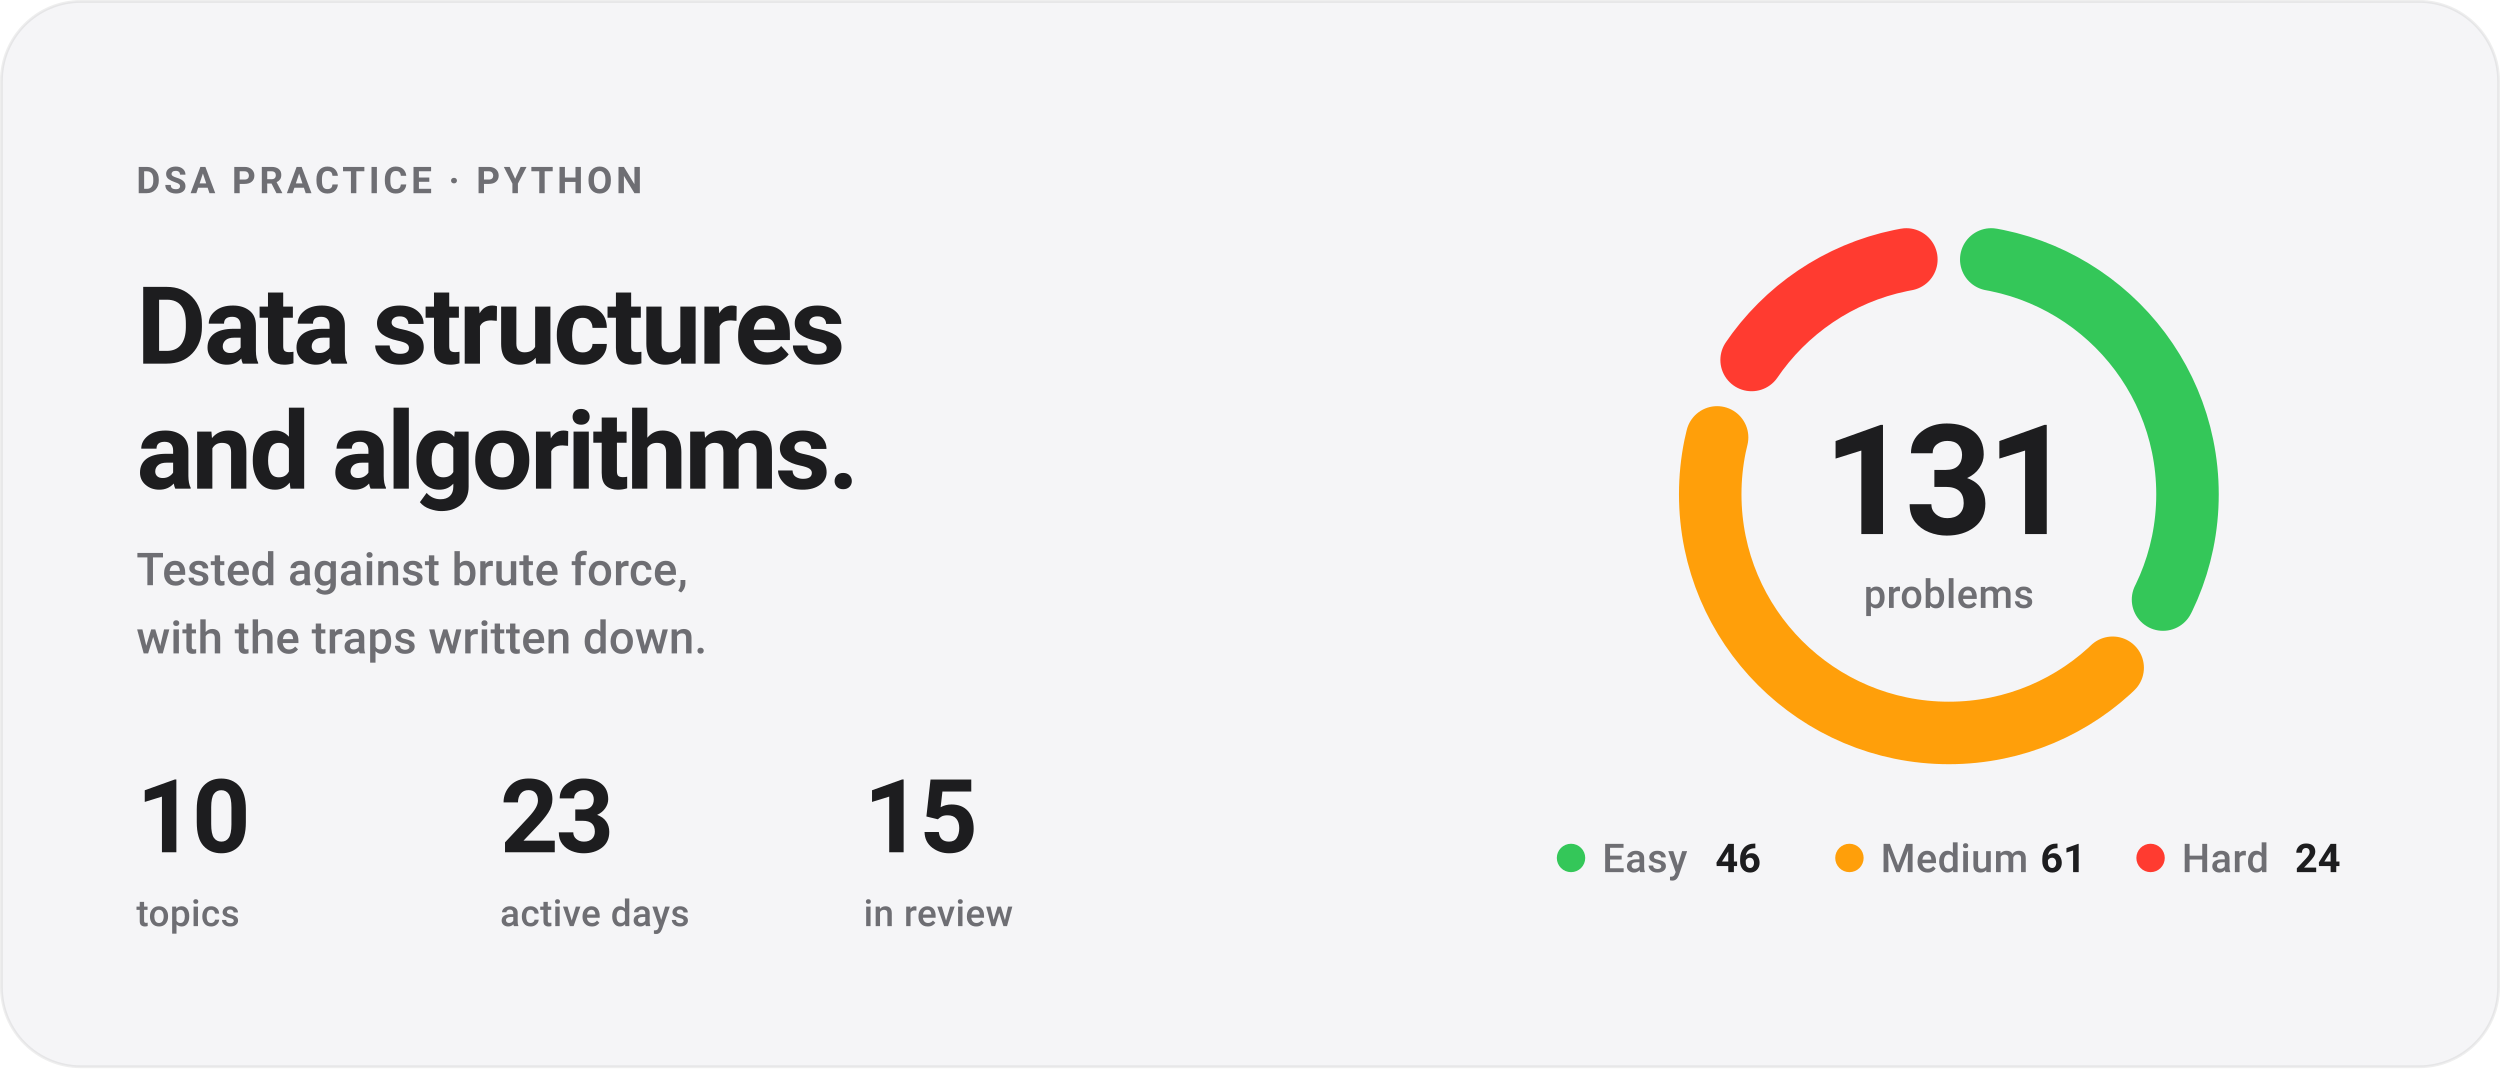
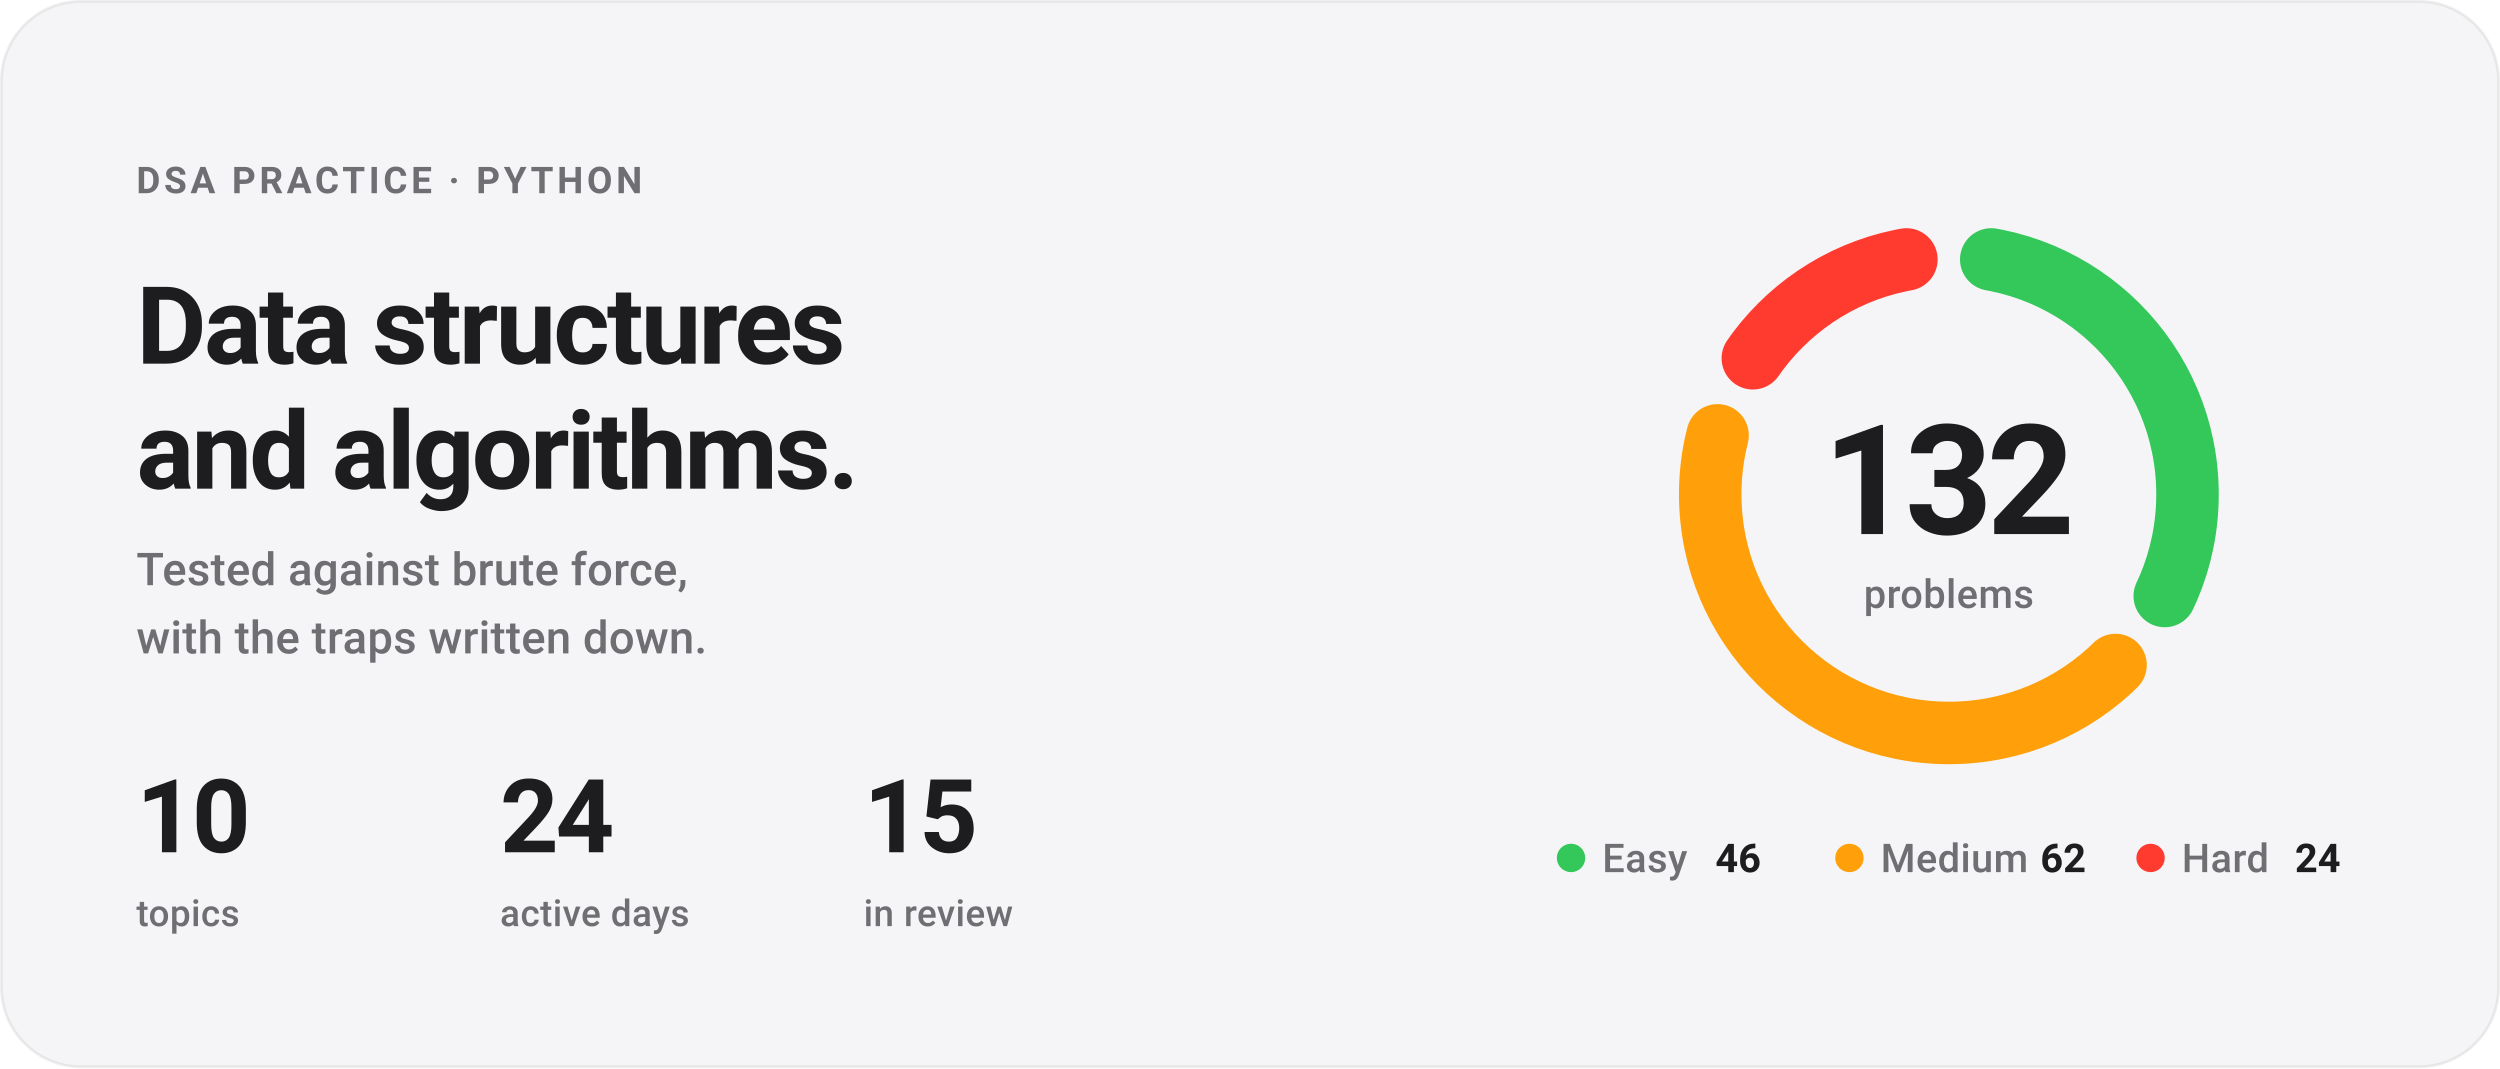
<svg xmlns="http://www.w3.org/2000/svg" width="880" height="376" viewBox="0 0 880 376" role="img" aria-labelledby="t d">
  <defs>
    <style>
text { font-family: -apple-system, BlinkMacSystemFont, "SF Pro Display", "SF Pro Text", "Segoe UI Variable Display", "Segoe UI", system-ui, Roboto, Helvetica, Arial, sans-serif; }
.num { font-variant-numeric: tabular-nums; }
@keyframes grow { from { transform: scaleX(0); } to { transform: scaleX(1); } }
@keyframes rise { from { transform: scaleY(0); } to { transform: scaleY(1); } }
@keyframes pop { from { opacity: 0; transform: scale(.92); } to { opacity: 1; transform: scale(1); } }
@keyframes fade { from { opacity: 0; transform: translateY(6px); } to { opacity: 1; transform: translateY(0); } }
.grow { transform-box: fill-box; transform-origin: 0% 50%; animation: grow .8s cubic-bezier(.22,1,.36,1) both; }
.rise { transform-box: fill-box; transform-origin: 50% 100%; animation: rise .8s cubic-bezier(.22,1,.36,1) both; }
.pop { transform-box: fill-box; transform-origin: 50% 50%; animation: pop .8s cubic-bezier(.22,1,.36,1) both; }
.fade { animation: fade .7s cubic-bezier(.22,1,.36,1) both; }
@media (prefers-reduced-motion: reduce) { .grow, .rise, .pop { transform-box: fill-box; transform-origin: 50% 50%; animation: pop .8s cubic-bezier(.22,1,.36,1) both; }
.fade { animation: none; } }
</style>
    <linearGradient id="acc" x1="0" y1="0" x2="1" y2="0">
      <stop offset="0" stop-color="#007AFF" />
      <stop offset="1" stop-color="#5AC8FA" />
    </linearGradient>
    <linearGradient id="accv" x1="0" y1="1" x2="0" y2="0">
      <stop offset="0" stop-color="#007AFF" />
      <stop offset="1" stop-color="#5AC8FA" />
    </linearGradient>
  </defs>
  <rect x="0.5" y="0.5" width="879" height="375" rx="28" fill="#F5F5F7" stroke="rgba(0,0,0,0.07)" />
  <text x="48" y="68" font-size="13" font-weight="600" fill="#6E6E73" text-anchor="start" letter-spacing="0.1em">DSA PRACTICE  ·  PYTHON</text>
  <text x="48" y="128" font-size="38" font-weight="700" fill="#1D1D1F" text-anchor="start" letter-spacing="-0.025em" class="fade" style="animation-delay:0ms">Data structures</text>
  <text x="48" y="172" font-size="38" font-weight="700" fill="#1D1D1F" text-anchor="start" letter-spacing="-0.025em" class="fade" style="animation-delay:40ms">and algorithms.</text>
  <text x="48" y="206" font-size="16" font-weight="500" fill="#6E6E73" text-anchor="start" letter-spacing="0.005em" class="fade" style="animation-delay:80ms">Tested against brute force,</text>
  <text x="48" y="230" font-size="16" font-weight="500" fill="#6E6E73" text-anchor="start" letter-spacing="0.005em" class="fade" style="animation-delay:100ms">with the traps written down.</text>
  <text x="48" y="300" font-size="36" font-weight="650" fill="#1D1D1F" text-anchor="start" letter-spacing="-0.03em" class="num fade" style="animation-delay:140ms">10</text>
  <text x="48" y="326" font-size="13" font-weight="500" fill="#6E6E73" text-anchor="start" letter-spacing="0.01em" class="fade" style="animation-delay:160ms">topics</text>
-   <text x="176" y="300" font-size="36" font-weight="650" fill="#1D1D1F" text-anchor="start" letter-spacing="-0.03em" class="num fade" style="animation-delay:200ms">23</text>
+   <text x="176" y="300" font-size="36" font-weight="650" fill="#1D1D1F" text-anchor="start" letter-spacing="-0.03em" class="num fade" style="animation-delay:200ms">24</text>
  <text x="176" y="326" font-size="13" font-weight="500" fill="#6E6E73" text-anchor="start" letter-spacing="0.01em" class="fade" style="animation-delay:220ms">active days</text>
  <text x="304" y="300" font-size="36" font-weight="650" fill="#1D1D1F" text-anchor="start" letter-spacing="-0.03em" class="num fade" style="animation-delay:260ms">15</text>
  <text x="304" y="326" font-size="13" font-weight="500" fill="#6E6E73" text-anchor="start" letter-spacing="0.01em" class="fade" style="animation-delay:280ms">in review</text>
  <g class="pop" style="animation-delay:80ms">
-     <circle cx="686" cy="174" r="84" fill="none" stroke="#34C759" stroke-width="22" stroke-linecap="round" stroke-dasharray="155.33 527.79" stroke-dashoffset="-15.00" transform="rotate(-90 686 174)" />
-     <circle cx="686" cy="174" r="84" fill="none" stroke="#FF9F0A" stroke-width="22" stroke-linecap="round" stroke-dasharray="215.76 527.79" stroke-dashoffset="-200.33" transform="rotate(-90 686 174)" />
-     <circle cx="686" cy="174" r="84" fill="none" stroke="#FF3B30" stroke-width="22" stroke-linecap="round" stroke-dasharray="66.69 527.79" stroke-dashoffset="-446.09" transform="rotate(-90 686 174)" />
+     <circle cx="686" cy="174" r="84" fill="none" stroke="#34C759" stroke-width="22" stroke-linecap="round" stroke-dasharray="153.93 527.79" stroke-dashoffset="-15.00" transform="rotate(-90 686 174)" />
+     <circle cx="686" cy="174" r="84" fill="none" stroke="#FF9F0A" stroke-width="22" stroke-linecap="round" stroke-dasharray="217.90 527.79" stroke-dashoffset="-198.93" transform="rotate(-90 686 174)" />
+     <circle cx="686" cy="174" r="84" fill="none" stroke="#FF3B30" stroke-width="22" stroke-linecap="round" stroke-dasharray="65.96 527.79" stroke-dashoffset="-446.83" transform="rotate(-90 686 174)" />
  </g>
-   <text x="686" y="188" font-size="54" font-weight="700" fill="#1D1D1F" text-anchor="middle" letter-spacing="-0.04em" class="num fade" style="animation-delay:0ms">131</text>
+   <text x="686" y="188" font-size="54" font-weight="700" fill="#1D1D1F" text-anchor="middle" letter-spacing="-0.04em" class="num fade" style="animation-delay:0ms">132</text>
  <text x="686" y="214" font-size="14" font-weight="500" fill="#6E6E73" text-anchor="middle" letter-spacing="0.01em" class="fade" style="animation-delay:60ms">problems</text>
  <circle cx="553" cy="302" r="5" fill="#34C759" />
  <text x="564" y="307" font-size="14" font-weight="500" fill="#6E6E73" text-anchor="start" letter-spacing="0.01em">Easy</text>
  <text x="603.8" y="307" font-size="14" font-weight="650" fill="#1D1D1F" text-anchor="start" letter-spacing="0.0em" class="num">46</text>
  <circle cx="651" cy="302" r="5" fill="#FF9F0A" />
  <text x="662" y="307" font-size="14" font-weight="500" fill="#6E6E73" text-anchor="start" letter-spacing="0.01em">Medium</text>
-   <text x="718.2" y="307" font-size="14" font-weight="650" fill="#1D1D1F" text-anchor="start" letter-spacing="0.0em" class="num">61</text>
+   <text x="718.2" y="307" font-size="14" font-weight="650" fill="#1D1D1F" text-anchor="start" letter-spacing="0.0em" class="num">62</text>
  <circle cx="757" cy="302" r="5" fill="#FF3B30" />
  <text x="768" y="307" font-size="14" font-weight="500" fill="#6E6E73" text-anchor="start" letter-spacing="0.01em">Hard</text>
  <text x="807.8" y="307" font-size="14" font-weight="650" fill="#1D1D1F" text-anchor="start" letter-spacing="0.0em" class="num">24</text>
</svg>
